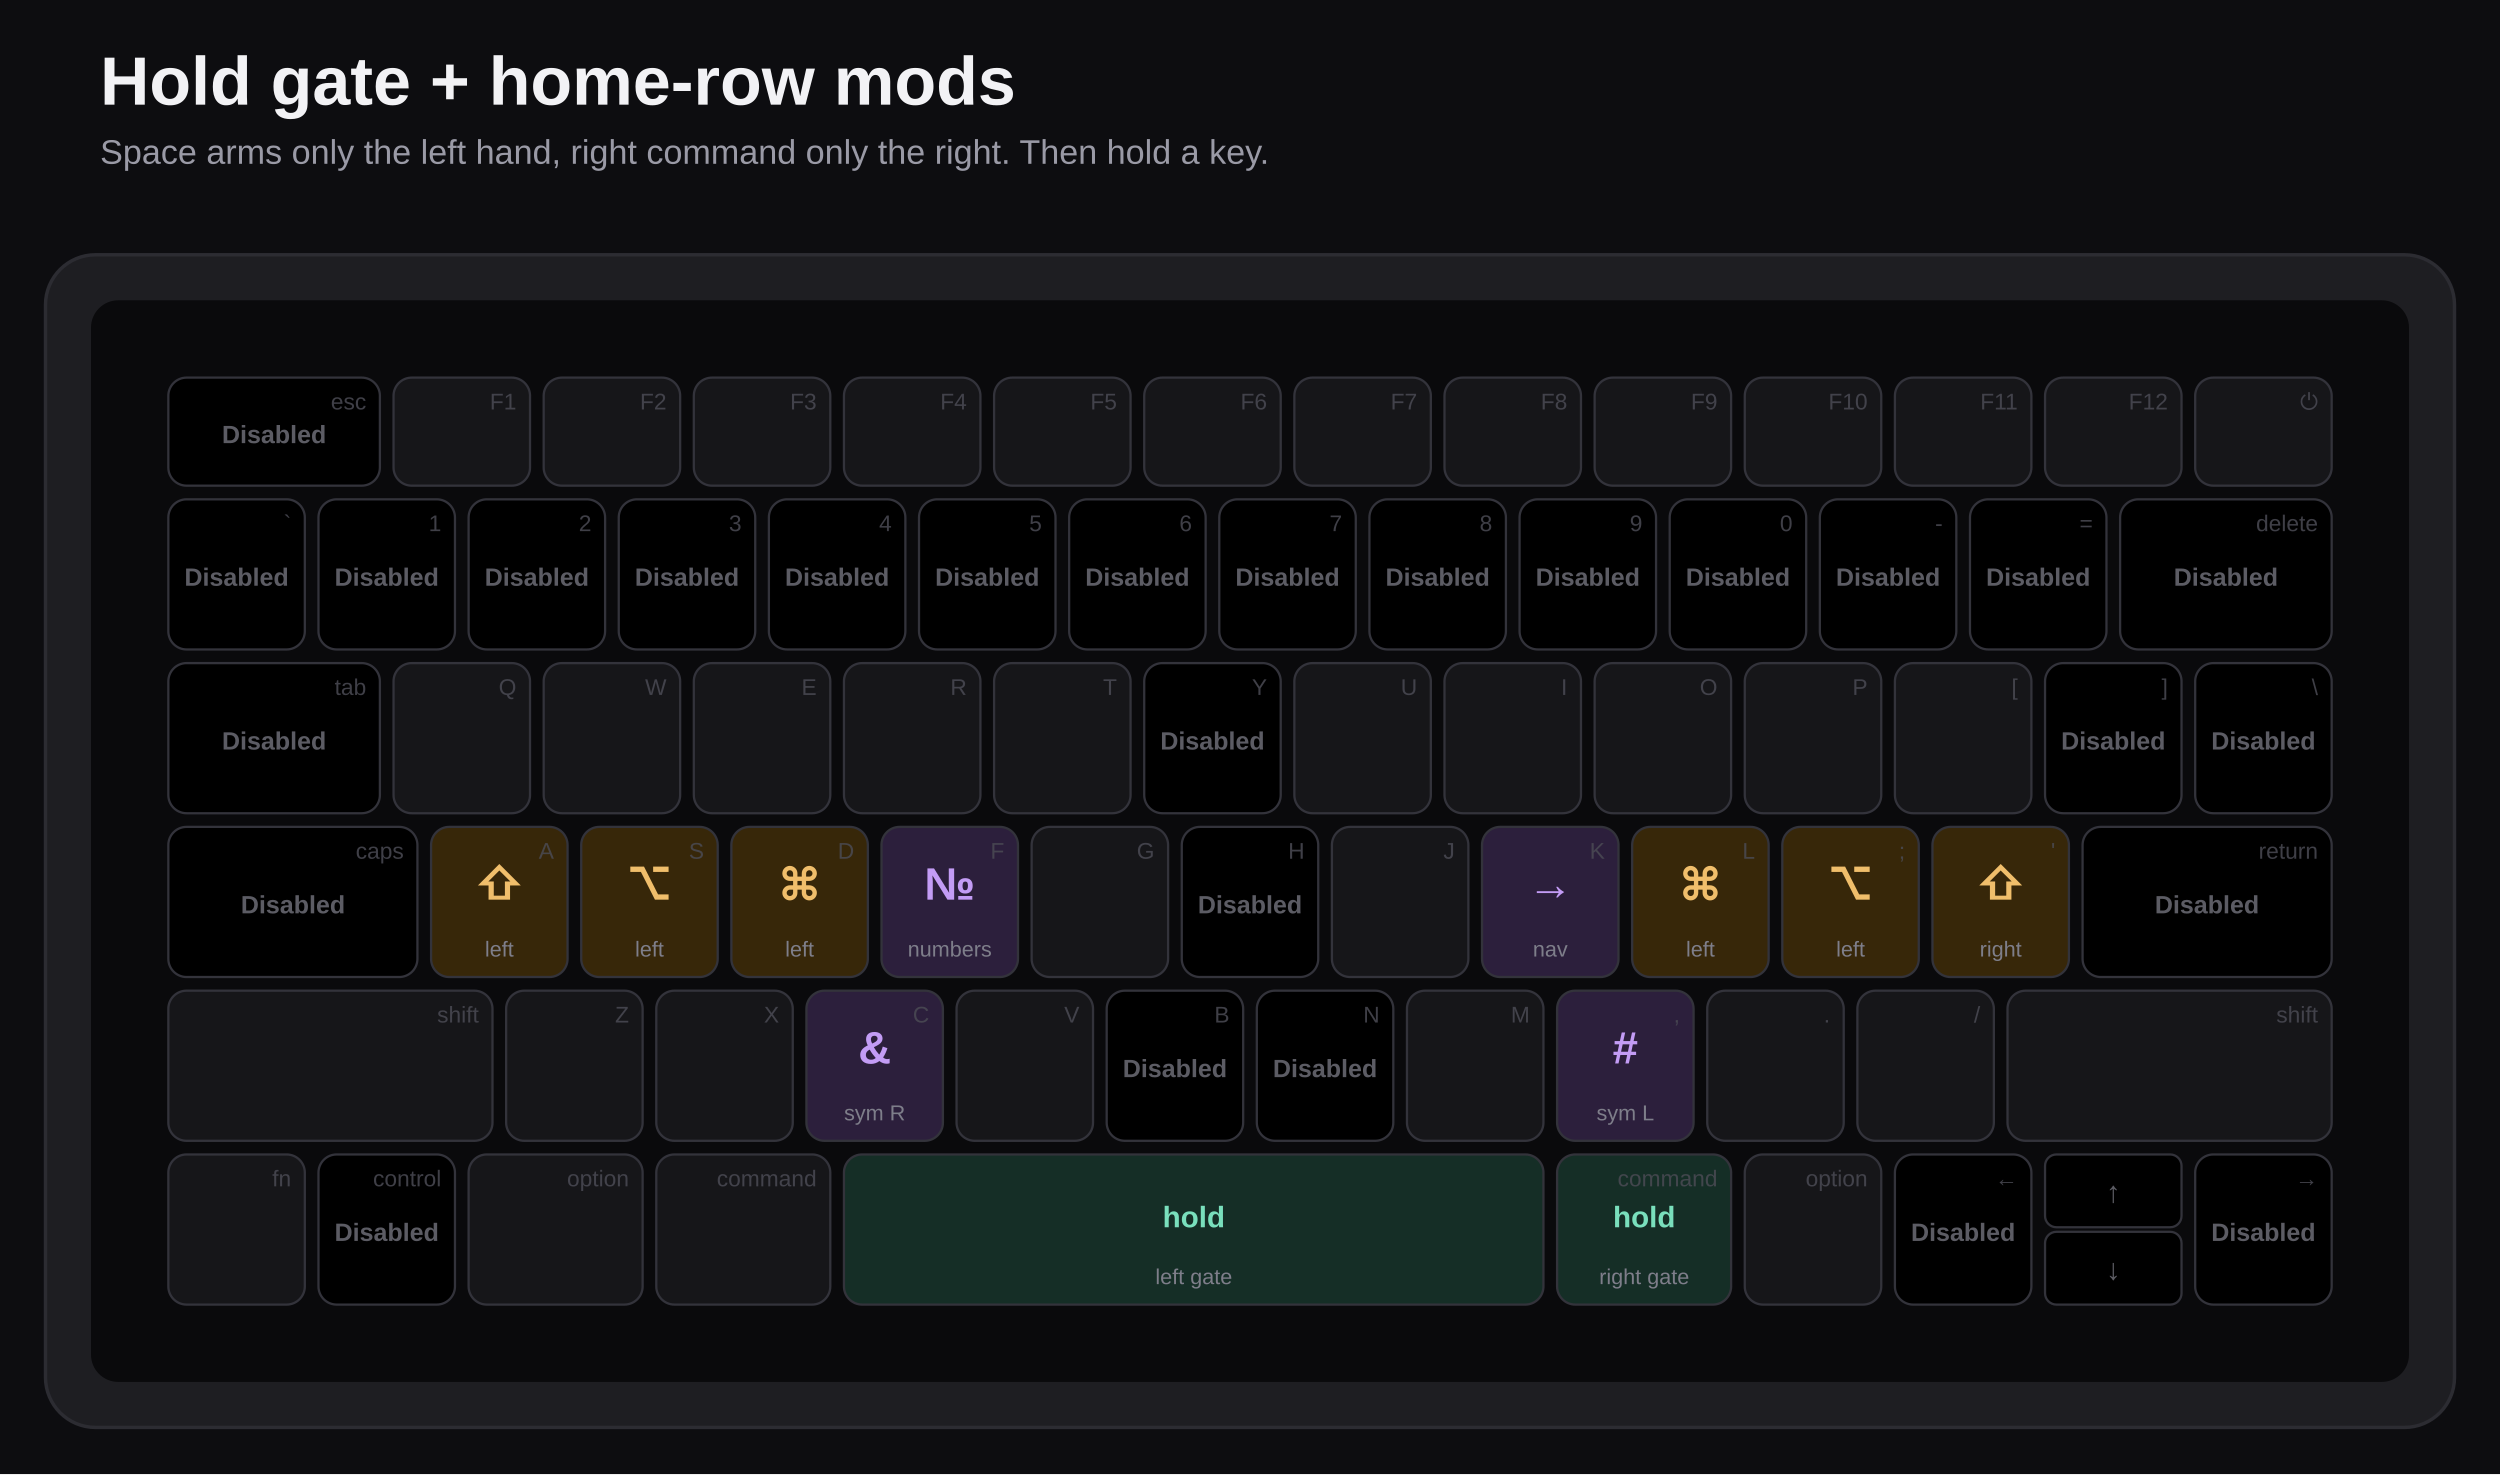
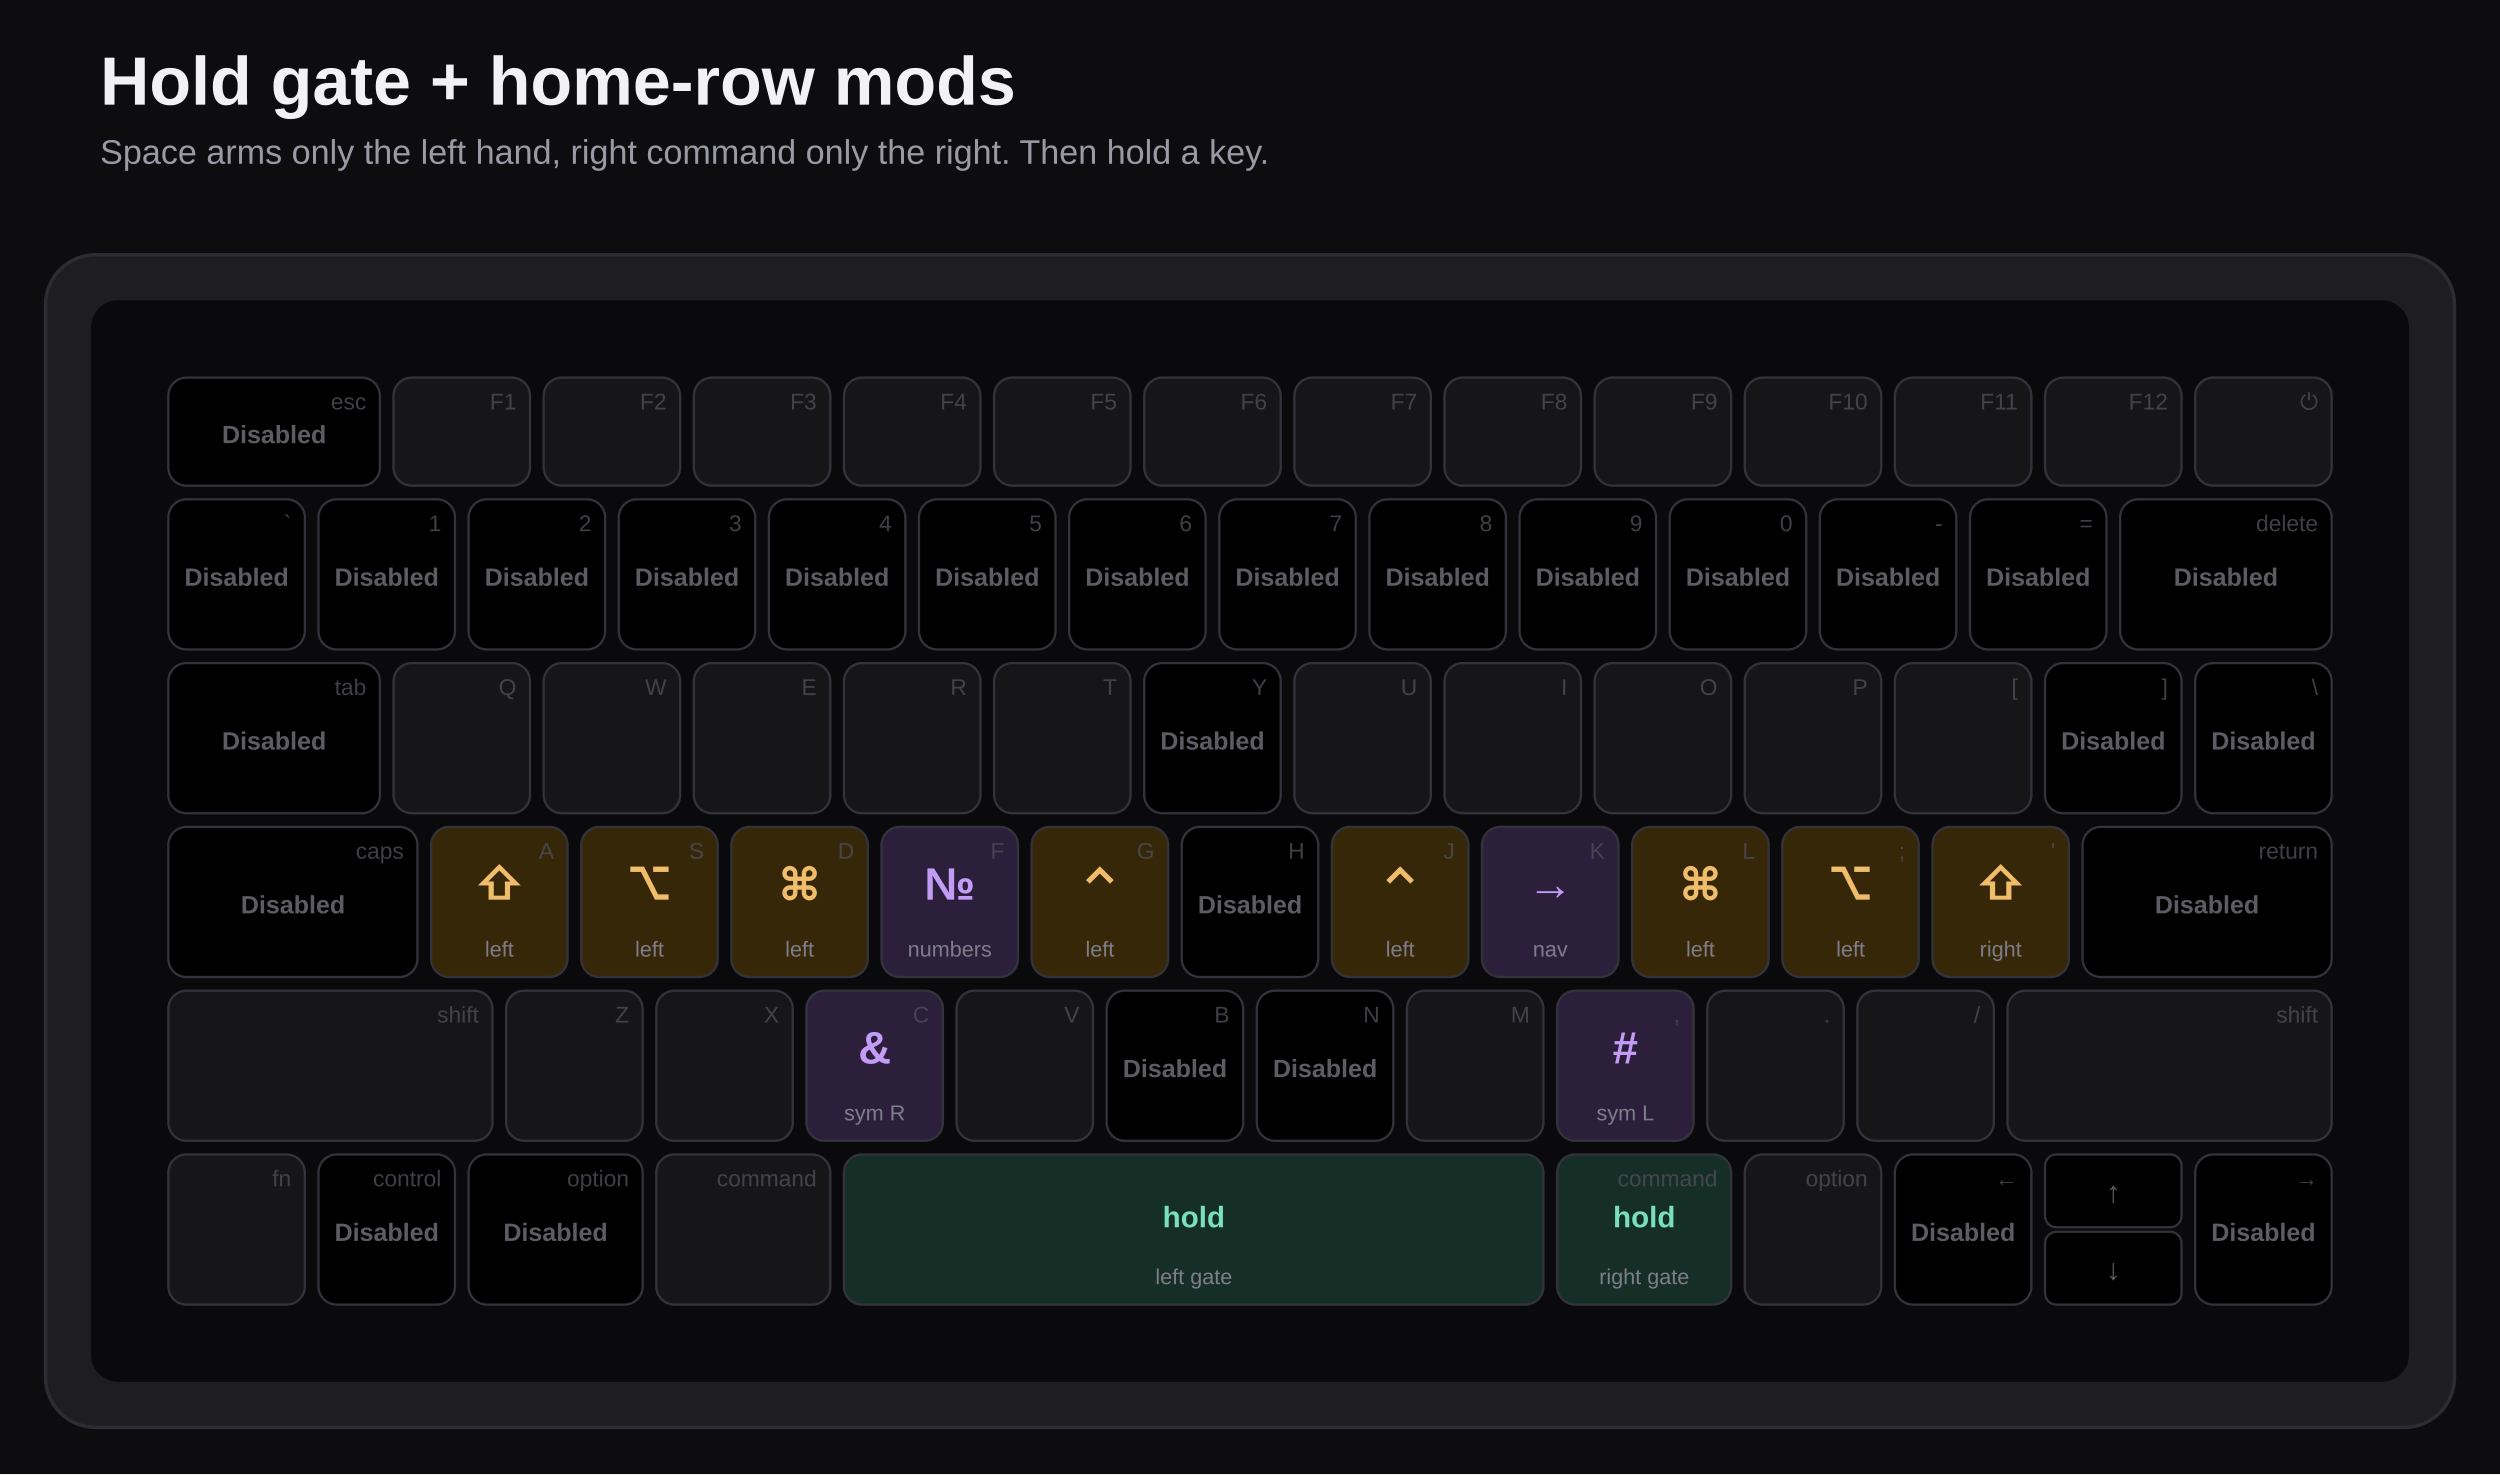
<svg xmlns="http://www.w3.org/2000/svg" width="1099" height="648" viewBox="0 0 1099 648" role="img" aria-label="Hold gate + home-row mods layer of the splitmac">
  <rect width="1099" height="648" fill="#0d0d10" />
  <text x="44.0" y="46.0" fill="#f2f2f5" font-size="30" font-weight="700" text-anchor="start" opacity="1.0" font-family="-apple-system, BlinkMacSystemFont, 'SF Pro Text', 'Helvetica Neue', Arial, sans-serif">Hold gate + home-row mods</text>
  <text x="44.0" y="72.0" fill="#9a9aa6" font-size="15" font-weight="400" text-anchor="start" opacity="1.0" font-family="-apple-system, BlinkMacSystemFont, 'SF Pro Text', 'Helvetica Neue', Arial, sans-serif">Space arms only the left hand, right command only the right. Then hold a key.</text>
  <rect x="20.0" y="112.0" width="1059.0" height="515.5" rx="22" fill="#1e1e22" stroke="#2c2c32" stroke-width="1.5" />
  <rect x="40.0" y="132.0" width="1019.0" height="475.5" rx="12" fill="#0a0a0c" />
  <rect x="74.0" y="166.0" width="93.0" height="47.5" rx="8" fill="#000000" stroke="#33333b" stroke-width="1" />
  <text x="161.0" y="180.0" fill="#4a4a53" font-size="10" font-weight="500" text-anchor="end" opacity="0.85" font-family="-apple-system, BlinkMacSystemFont, 'SF Pro Text', 'Helvetica Neue', Arial, sans-serif">esc</text>
  <text x="120.5" y="194.8" fill="#5c5c64" font-size="11" font-weight="600" text-anchor="middle" opacity="1.0" font-family="-apple-system, BlinkMacSystemFont, 'SF Pro Text', 'Helvetica Neue', Arial, sans-serif">Disabled</text>
  <rect x="173.0" y="166.0" width="60.0" height="47.5" rx="8" fill="#161619" stroke="#33333b" stroke-width="1" />
  <text x="227.0" y="180.0" fill="#4a4a53" font-size="10" font-weight="500" text-anchor="end" opacity="0.85" font-family="-apple-system, BlinkMacSystemFont, 'SF Pro Text', 'Helvetica Neue', Arial, sans-serif">F1</text>
  <rect x="239.0" y="166.0" width="60.0" height="47.5" rx="8" fill="#161619" stroke="#33333b" stroke-width="1" />
  <text x="293.0" y="180.0" fill="#4a4a53" font-size="10" font-weight="500" text-anchor="end" opacity="0.85" font-family="-apple-system, BlinkMacSystemFont, 'SF Pro Text', 'Helvetica Neue', Arial, sans-serif">F2</text>
  <rect x="305.0" y="166.0" width="60.0" height="47.5" rx="8" fill="#161619" stroke="#33333b" stroke-width="1" />
  <text x="359.0" y="180.0" fill="#4a4a53" font-size="10" font-weight="500" text-anchor="end" opacity="0.85" font-family="-apple-system, BlinkMacSystemFont, 'SF Pro Text', 'Helvetica Neue', Arial, sans-serif">F3</text>
  <rect x="371.0" y="166.0" width="60.0" height="47.5" rx="8" fill="#161619" stroke="#33333b" stroke-width="1" />
  <text x="425.0" y="180.0" fill="#4a4a53" font-size="10" font-weight="500" text-anchor="end" opacity="0.85" font-family="-apple-system, BlinkMacSystemFont, 'SF Pro Text', 'Helvetica Neue', Arial, sans-serif">F4</text>
  <rect x="437.0" y="166.0" width="60.0" height="47.5" rx="8" fill="#161619" stroke="#33333b" stroke-width="1" />
  <text x="491.0" y="180.0" fill="#4a4a53" font-size="10" font-weight="500" text-anchor="end" opacity="0.85" font-family="-apple-system, BlinkMacSystemFont, 'SF Pro Text', 'Helvetica Neue', Arial, sans-serif">F5</text>
  <rect x="503.0" y="166.0" width="60.0" height="47.5" rx="8" fill="#161619" stroke="#33333b" stroke-width="1" />
  <text x="557.0" y="180.0" fill="#4a4a53" font-size="10" font-weight="500" text-anchor="end" opacity="0.85" font-family="-apple-system, BlinkMacSystemFont, 'SF Pro Text', 'Helvetica Neue', Arial, sans-serif">F6</text>
  <rect x="569.0" y="166.0" width="60.0" height="47.5" rx="8" fill="#161619" stroke="#33333b" stroke-width="1" />
  <text x="623.0" y="180.0" fill="#4a4a53" font-size="10" font-weight="500" text-anchor="end" opacity="0.85" font-family="-apple-system, BlinkMacSystemFont, 'SF Pro Text', 'Helvetica Neue', Arial, sans-serif">F7</text>
  <rect x="635.0" y="166.0" width="60.0" height="47.5" rx="8" fill="#161619" stroke="#33333b" stroke-width="1" />
  <text x="689.0" y="180.0" fill="#4a4a53" font-size="10" font-weight="500" text-anchor="end" opacity="0.85" font-family="-apple-system, BlinkMacSystemFont, 'SF Pro Text', 'Helvetica Neue', Arial, sans-serif">F8</text>
  <rect x="701.0" y="166.0" width="60.0" height="47.5" rx="8" fill="#161619" stroke="#33333b" stroke-width="1" />
  <text x="755.0" y="180.0" fill="#4a4a53" font-size="10" font-weight="500" text-anchor="end" opacity="0.85" font-family="-apple-system, BlinkMacSystemFont, 'SF Pro Text', 'Helvetica Neue', Arial, sans-serif">F9</text>
  <rect x="767.0" y="166.0" width="60.0" height="47.5" rx="8" fill="#161619" stroke="#33333b" stroke-width="1" />
  <text x="821.0" y="180.0" fill="#4a4a53" font-size="10" font-weight="500" text-anchor="end" opacity="0.85" font-family="-apple-system, BlinkMacSystemFont, 'SF Pro Text', 'Helvetica Neue', Arial, sans-serif">F10</text>
  <rect x="833.0" y="166.0" width="60.0" height="47.5" rx="8" fill="#161619" stroke="#33333b" stroke-width="1" />
  <text x="887.0" y="180.0" fill="#4a4a53" font-size="10" font-weight="500" text-anchor="end" opacity="0.85" font-family="-apple-system, BlinkMacSystemFont, 'SF Pro Text', 'Helvetica Neue', Arial, sans-serif">F11</text>
  <rect x="899.0" y="166.0" width="60.0" height="47.5" rx="8" fill="#161619" stroke="#33333b" stroke-width="1" />
  <text x="953.0" y="180.0" fill="#4a4a53" font-size="10" font-weight="500" text-anchor="end" opacity="0.85" font-family="-apple-system, BlinkMacSystemFont, 'SF Pro Text', 'Helvetica Neue', Arial, sans-serif">F12</text>
  <rect x="965.0" y="166.0" width="60.0" height="47.5" rx="8" fill="#161619" stroke="#33333b" stroke-width="1" />
  <text x="1019.0" y="180.0" fill="#4a4a53" font-size="10" font-weight="500" text-anchor="end" opacity="0.85" font-family="-apple-system, BlinkMacSystemFont, 'SF Pro Text', 'Helvetica Neue', Arial, sans-serif">⏻</text>
  <rect x="74.0" y="219.5" width="60.0" height="66.0" rx="8" fill="#000000" stroke="#33333b" stroke-width="1" />
  <text x="128.0" y="233.5" fill="#4a4a53" font-size="10" font-weight="500" text-anchor="end" opacity="0.85" font-family="-apple-system, BlinkMacSystemFont, 'SF Pro Text', 'Helvetica Neue', Arial, sans-serif">`</text>
  <text x="104.0" y="257.5" fill="#5c5c64" font-size="11" font-weight="600" text-anchor="middle" opacity="1.0" font-family="-apple-system, BlinkMacSystemFont, 'SF Pro Text', 'Helvetica Neue', Arial, sans-serif">Disabled</text>
  <rect x="140.0" y="219.5" width="60.0" height="66.0" rx="8" fill="#000000" stroke="#33333b" stroke-width="1" />
  <text x="194.0" y="233.5" fill="#4a4a53" font-size="10" font-weight="500" text-anchor="end" opacity="0.85" font-family="-apple-system, BlinkMacSystemFont, 'SF Pro Text', 'Helvetica Neue', Arial, sans-serif">1</text>
  <text x="170.0" y="257.5" fill="#5c5c64" font-size="11" font-weight="600" text-anchor="middle" opacity="1.0" font-family="-apple-system, BlinkMacSystemFont, 'SF Pro Text', 'Helvetica Neue', Arial, sans-serif">Disabled</text>
  <rect x="206.0" y="219.5" width="60.0" height="66.0" rx="8" fill="#000000" stroke="#33333b" stroke-width="1" />
  <text x="260.0" y="233.5" fill="#4a4a53" font-size="10" font-weight="500" text-anchor="end" opacity="0.85" font-family="-apple-system, BlinkMacSystemFont, 'SF Pro Text', 'Helvetica Neue', Arial, sans-serif">2</text>
  <text x="236.0" y="257.5" fill="#5c5c64" font-size="11" font-weight="600" text-anchor="middle" opacity="1.0" font-family="-apple-system, BlinkMacSystemFont, 'SF Pro Text', 'Helvetica Neue', Arial, sans-serif">Disabled</text>
  <rect x="272.0" y="219.5" width="60.0" height="66.0" rx="8" fill="#000000" stroke="#33333b" stroke-width="1" />
  <text x="326.0" y="233.5" fill="#4a4a53" font-size="10" font-weight="500" text-anchor="end" opacity="0.85" font-family="-apple-system, BlinkMacSystemFont, 'SF Pro Text', 'Helvetica Neue', Arial, sans-serif">3</text>
  <text x="302.0" y="257.5" fill="#5c5c64" font-size="11" font-weight="600" text-anchor="middle" opacity="1.0" font-family="-apple-system, BlinkMacSystemFont, 'SF Pro Text', 'Helvetica Neue', Arial, sans-serif">Disabled</text>
  <rect x="338.0" y="219.5" width="60.0" height="66.0" rx="8" fill="#000000" stroke="#33333b" stroke-width="1" />
  <text x="392.0" y="233.5" fill="#4a4a53" font-size="10" font-weight="500" text-anchor="end" opacity="0.85" font-family="-apple-system, BlinkMacSystemFont, 'SF Pro Text', 'Helvetica Neue', Arial, sans-serif">4</text>
  <text x="368.0" y="257.5" fill="#5c5c64" font-size="11" font-weight="600" text-anchor="middle" opacity="1.0" font-family="-apple-system, BlinkMacSystemFont, 'SF Pro Text', 'Helvetica Neue', Arial, sans-serif">Disabled</text>
  <rect x="404.0" y="219.5" width="60.0" height="66.0" rx="8" fill="#000000" stroke="#33333b" stroke-width="1" />
  <text x="458.0" y="233.5" fill="#4a4a53" font-size="10" font-weight="500" text-anchor="end" opacity="0.85" font-family="-apple-system, BlinkMacSystemFont, 'SF Pro Text', 'Helvetica Neue', Arial, sans-serif">5</text>
  <text x="434.0" y="257.5" fill="#5c5c64" font-size="11" font-weight="600" text-anchor="middle" opacity="1.0" font-family="-apple-system, BlinkMacSystemFont, 'SF Pro Text', 'Helvetica Neue', Arial, sans-serif">Disabled</text>
  <rect x="470.0" y="219.5" width="60.0" height="66.0" rx="8" fill="#000000" stroke="#33333b" stroke-width="1" />
  <text x="524.0" y="233.5" fill="#4a4a53" font-size="10" font-weight="500" text-anchor="end" opacity="0.85" font-family="-apple-system, BlinkMacSystemFont, 'SF Pro Text', 'Helvetica Neue', Arial, sans-serif">6</text>
  <text x="500.0" y="257.5" fill="#5c5c64" font-size="11" font-weight="600" text-anchor="middle" opacity="1.0" font-family="-apple-system, BlinkMacSystemFont, 'SF Pro Text', 'Helvetica Neue', Arial, sans-serif">Disabled</text>
  <rect x="536.0" y="219.5" width="60.0" height="66.0" rx="8" fill="#000000" stroke="#33333b" stroke-width="1" />
  <text x="590.0" y="233.5" fill="#4a4a53" font-size="10" font-weight="500" text-anchor="end" opacity="0.85" font-family="-apple-system, BlinkMacSystemFont, 'SF Pro Text', 'Helvetica Neue', Arial, sans-serif">7</text>
  <text x="566.0" y="257.5" fill="#5c5c64" font-size="11" font-weight="600" text-anchor="middle" opacity="1.0" font-family="-apple-system, BlinkMacSystemFont, 'SF Pro Text', 'Helvetica Neue', Arial, sans-serif">Disabled</text>
  <rect x="602.0" y="219.5" width="60.0" height="66.0" rx="8" fill="#000000" stroke="#33333b" stroke-width="1" />
  <text x="656.0" y="233.5" fill="#4a4a53" font-size="10" font-weight="500" text-anchor="end" opacity="0.85" font-family="-apple-system, BlinkMacSystemFont, 'SF Pro Text', 'Helvetica Neue', Arial, sans-serif">8</text>
  <text x="632.0" y="257.5" fill="#5c5c64" font-size="11" font-weight="600" text-anchor="middle" opacity="1.0" font-family="-apple-system, BlinkMacSystemFont, 'SF Pro Text', 'Helvetica Neue', Arial, sans-serif">Disabled</text>
  <rect x="668.0" y="219.5" width="60.0" height="66.0" rx="8" fill="#000000" stroke="#33333b" stroke-width="1" />
  <text x="722.0" y="233.5" fill="#4a4a53" font-size="10" font-weight="500" text-anchor="end" opacity="0.85" font-family="-apple-system, BlinkMacSystemFont, 'SF Pro Text', 'Helvetica Neue', Arial, sans-serif">9</text>
  <text x="698.0" y="257.5" fill="#5c5c64" font-size="11" font-weight="600" text-anchor="middle" opacity="1.0" font-family="-apple-system, BlinkMacSystemFont, 'SF Pro Text', 'Helvetica Neue', Arial, sans-serif">Disabled</text>
  <rect x="734.0" y="219.5" width="60.0" height="66.0" rx="8" fill="#000000" stroke="#33333b" stroke-width="1" />
  <text x="788.0" y="233.5" fill="#4a4a53" font-size="10" font-weight="500" text-anchor="end" opacity="0.85" font-family="-apple-system, BlinkMacSystemFont, 'SF Pro Text', 'Helvetica Neue', Arial, sans-serif">0</text>
  <text x="764.0" y="257.5" fill="#5c5c64" font-size="11" font-weight="600" text-anchor="middle" opacity="1.0" font-family="-apple-system, BlinkMacSystemFont, 'SF Pro Text', 'Helvetica Neue', Arial, sans-serif">Disabled</text>
  <rect x="800.0" y="219.5" width="60.0" height="66.0" rx="8" fill="#000000" stroke="#33333b" stroke-width="1" />
  <text x="854.0" y="233.5" fill="#4a4a53" font-size="10" font-weight="500" text-anchor="end" opacity="0.85" font-family="-apple-system, BlinkMacSystemFont, 'SF Pro Text', 'Helvetica Neue', Arial, sans-serif">-</text>
  <text x="830.0" y="257.5" fill="#5c5c64" font-size="11" font-weight="600" text-anchor="middle" opacity="1.0" font-family="-apple-system, BlinkMacSystemFont, 'SF Pro Text', 'Helvetica Neue', Arial, sans-serif">Disabled</text>
  <rect x="866.0" y="219.5" width="60.0" height="66.0" rx="8" fill="#000000" stroke="#33333b" stroke-width="1" />
  <text x="920.0" y="233.5" fill="#4a4a53" font-size="10" font-weight="500" text-anchor="end" opacity="0.85" font-family="-apple-system, BlinkMacSystemFont, 'SF Pro Text', 'Helvetica Neue', Arial, sans-serif">=</text>
  <text x="896.0" y="257.5" fill="#5c5c64" font-size="11" font-weight="600" text-anchor="middle" opacity="1.0" font-family="-apple-system, BlinkMacSystemFont, 'SF Pro Text', 'Helvetica Neue', Arial, sans-serif">Disabled</text>
  <rect x="932.0" y="219.5" width="93.0" height="66.0" rx="8" fill="#000000" stroke="#33333b" stroke-width="1" />
  <text x="1019.0" y="233.5" fill="#4a4a53" font-size="10" font-weight="500" text-anchor="end" opacity="0.85" font-family="-apple-system, BlinkMacSystemFont, 'SF Pro Text', 'Helvetica Neue', Arial, sans-serif">delete</text>
  <text x="978.5" y="257.5" fill="#5c5c64" font-size="11" font-weight="600" text-anchor="middle" opacity="1.0" font-family="-apple-system, BlinkMacSystemFont, 'SF Pro Text', 'Helvetica Neue', Arial, sans-serif">Disabled</text>
  <rect x="74.0" y="291.5" width="93.0" height="66.0" rx="8" fill="#000000" stroke="#33333b" stroke-width="1" />
  <text x="161.0" y="305.5" fill="#4a4a53" font-size="10" font-weight="500" text-anchor="end" opacity="0.85" font-family="-apple-system, BlinkMacSystemFont, 'SF Pro Text', 'Helvetica Neue', Arial, sans-serif">tab</text>
  <text x="120.5" y="329.5" fill="#5c5c64" font-size="11" font-weight="600" text-anchor="middle" opacity="1.0" font-family="-apple-system, BlinkMacSystemFont, 'SF Pro Text', 'Helvetica Neue', Arial, sans-serif">Disabled</text>
  <rect x="173.0" y="291.5" width="60.0" height="66.0" rx="8" fill="#161619" stroke="#33333b" stroke-width="1" />
  <text x="227.0" y="305.5" fill="#4a4a53" font-size="10" font-weight="500" text-anchor="end" opacity="0.85" font-family="-apple-system, BlinkMacSystemFont, 'SF Pro Text', 'Helvetica Neue', Arial, sans-serif">Q</text>
  <rect x="239.0" y="291.5" width="60.0" height="66.0" rx="8" fill="#161619" stroke="#33333b" stroke-width="1" />
  <text x="293.0" y="305.5" fill="#4a4a53" font-size="10" font-weight="500" text-anchor="end" opacity="0.85" font-family="-apple-system, BlinkMacSystemFont, 'SF Pro Text', 'Helvetica Neue', Arial, sans-serif">W</text>
  <rect x="305.0" y="291.5" width="60.0" height="66.0" rx="8" fill="#161619" stroke="#33333b" stroke-width="1" />
  <text x="359.0" y="305.5" fill="#4a4a53" font-size="10" font-weight="500" text-anchor="end" opacity="0.85" font-family="-apple-system, BlinkMacSystemFont, 'SF Pro Text', 'Helvetica Neue', Arial, sans-serif">E</text>
  <rect x="371.0" y="291.5" width="60.0" height="66.0" rx="8" fill="#161619" stroke="#33333b" stroke-width="1" />
  <text x="425.0" y="305.5" fill="#4a4a53" font-size="10" font-weight="500" text-anchor="end" opacity="0.85" font-family="-apple-system, BlinkMacSystemFont, 'SF Pro Text', 'Helvetica Neue', Arial, sans-serif">R</text>
  <rect x="437.0" y="291.5" width="60.0" height="66.0" rx="8" fill="#161619" stroke="#33333b" stroke-width="1" />
  <text x="491.0" y="305.5" fill="#4a4a53" font-size="10" font-weight="500" text-anchor="end" opacity="0.85" font-family="-apple-system, BlinkMacSystemFont, 'SF Pro Text', 'Helvetica Neue', Arial, sans-serif">T</text>
  <rect x="503.0" y="291.5" width="60.0" height="66.0" rx="8" fill="#000000" stroke="#33333b" stroke-width="1" />
  <text x="557.0" y="305.5" fill="#4a4a53" font-size="10" font-weight="500" text-anchor="end" opacity="0.85" font-family="-apple-system, BlinkMacSystemFont, 'SF Pro Text', 'Helvetica Neue', Arial, sans-serif">Y</text>
  <text x="533.0" y="329.5" fill="#5c5c64" font-size="11" font-weight="600" text-anchor="middle" opacity="1.0" font-family="-apple-system, BlinkMacSystemFont, 'SF Pro Text', 'Helvetica Neue', Arial, sans-serif">Disabled</text>
  <rect x="569.0" y="291.5" width="60.0" height="66.0" rx="8" fill="#161619" stroke="#33333b" stroke-width="1" />
  <text x="623.0" y="305.5" fill="#4a4a53" font-size="10" font-weight="500" text-anchor="end" opacity="0.85" font-family="-apple-system, BlinkMacSystemFont, 'SF Pro Text', 'Helvetica Neue', Arial, sans-serif">U</text>
  <rect x="635.0" y="291.5" width="60.0" height="66.0" rx="8" fill="#161619" stroke="#33333b" stroke-width="1" />
  <text x="689.0" y="305.5" fill="#4a4a53" font-size="10" font-weight="500" text-anchor="end" opacity="0.85" font-family="-apple-system, BlinkMacSystemFont, 'SF Pro Text', 'Helvetica Neue', Arial, sans-serif">I</text>
  <rect x="701.0" y="291.5" width="60.0" height="66.0" rx="8" fill="#161619" stroke="#33333b" stroke-width="1" />
  <text x="755.0" y="305.5" fill="#4a4a53" font-size="10" font-weight="500" text-anchor="end" opacity="0.85" font-family="-apple-system, BlinkMacSystemFont, 'SF Pro Text', 'Helvetica Neue', Arial, sans-serif">O</text>
  <rect x="767.0" y="291.5" width="60.0" height="66.0" rx="8" fill="#161619" stroke="#33333b" stroke-width="1" />
  <text x="821.0" y="305.5" fill="#4a4a53" font-size="10" font-weight="500" text-anchor="end" opacity="0.85" font-family="-apple-system, BlinkMacSystemFont, 'SF Pro Text', 'Helvetica Neue', Arial, sans-serif">P</text>
  <rect x="833.0" y="291.5" width="60.0" height="66.0" rx="8" fill="#161619" stroke="#33333b" stroke-width="1" />
  <text x="887.0" y="305.5" fill="#4a4a53" font-size="10" font-weight="500" text-anchor="end" opacity="0.85" font-family="-apple-system, BlinkMacSystemFont, 'SF Pro Text', 'Helvetica Neue', Arial, sans-serif">[</text>
  <rect x="899.0" y="291.5" width="60.0" height="66.0" rx="8" fill="#000000" stroke="#33333b" stroke-width="1" />
  <text x="953.0" y="305.5" fill="#4a4a53" font-size="10" font-weight="500" text-anchor="end" opacity="0.85" font-family="-apple-system, BlinkMacSystemFont, 'SF Pro Text', 'Helvetica Neue', Arial, sans-serif">]</text>
  <text x="929.0" y="329.5" fill="#5c5c64" font-size="11" font-weight="600" text-anchor="middle" opacity="1.0" font-family="-apple-system, BlinkMacSystemFont, 'SF Pro Text', 'Helvetica Neue', Arial, sans-serif">Disabled</text>
  <rect x="965.0" y="291.5" width="60.0" height="66.0" rx="8" fill="#000000" stroke="#33333b" stroke-width="1" />
  <text x="1019.0" y="305.5" fill="#4a4a53" font-size="10" font-weight="500" text-anchor="end" opacity="0.85" font-family="-apple-system, BlinkMacSystemFont, 'SF Pro Text', 'Helvetica Neue', Arial, sans-serif">\</text>
  <text x="995.0" y="329.5" fill="#5c5c64" font-size="11" font-weight="600" text-anchor="middle" opacity="1.0" font-family="-apple-system, BlinkMacSystemFont, 'SF Pro Text', 'Helvetica Neue', Arial, sans-serif">Disabled</text>
  <rect x="74.0" y="363.5" width="109.5" height="66.0" rx="8" fill="#000000" stroke="#33333b" stroke-width="1" />
  <text x="177.5" y="377.5" fill="#4a4a53" font-size="10" font-weight="500" text-anchor="end" opacity="0.85" font-family="-apple-system, BlinkMacSystemFont, 'SF Pro Text', 'Helvetica Neue', Arial, sans-serif">caps</text>
  <text x="128.8" y="401.5" fill="#5c5c64" font-size="11" font-weight="600" text-anchor="middle" opacity="1.0" font-family="-apple-system, BlinkMacSystemFont, 'SF Pro Text', 'Helvetica Neue', Arial, sans-serif">Disabled</text>
  <rect x="189.5" y="363.5" width="60.0" height="66.0" rx="8" fill="#372709" stroke="#33333b" stroke-width="1" />
  <text x="243.5" y="377.5" fill="#4a4a53" font-size="10" font-weight="500" text-anchor="end" opacity="0.85" font-family="-apple-system, BlinkMacSystemFont, 'SF Pro Text', 'Helvetica Neue', Arial, sans-serif">A</text>
  <text x="219.5" y="395.5" fill="#f0be6b" font-size="20" font-weight="700" text-anchor="middle" opacity="1.0" font-family="-apple-system, BlinkMacSystemFont, 'SF Pro Text', 'Helvetica Neue', Arial, sans-serif">⇧</text>
  <text x="219.5" y="420.5" fill="#7e7e8a" font-size="9.5" font-weight="500" text-anchor="middle" opacity="1.0" font-family="-apple-system, BlinkMacSystemFont, 'SF Pro Text', 'Helvetica Neue', Arial, sans-serif">left</text>
  <rect x="255.5" y="363.5" width="60.0" height="66.0" rx="8" fill="#372709" stroke="#33333b" stroke-width="1" />
  <text x="309.5" y="377.5" fill="#4a4a53" font-size="10" font-weight="500" text-anchor="end" opacity="0.85" font-family="-apple-system, BlinkMacSystemFont, 'SF Pro Text', 'Helvetica Neue', Arial, sans-serif">S</text>
  <text x="285.5" y="395.5" fill="#f0be6b" font-size="20" font-weight="700" text-anchor="middle" opacity="1.0" font-family="-apple-system, BlinkMacSystemFont, 'SF Pro Text', 'Helvetica Neue', Arial, sans-serif">⌥</text>
  <text x="285.5" y="420.5" fill="#7e7e8a" font-size="9.5" font-weight="500" text-anchor="middle" opacity="1.0" font-family="-apple-system, BlinkMacSystemFont, 'SF Pro Text', 'Helvetica Neue', Arial, sans-serif">left</text>
  <rect x="321.5" y="363.5" width="60.0" height="66.0" rx="8" fill="#372709" stroke="#33333b" stroke-width="1" />
  <text x="375.5" y="377.5" fill="#4a4a53" font-size="10" font-weight="500" text-anchor="end" opacity="0.85" font-family="-apple-system, BlinkMacSystemFont, 'SF Pro Text', 'Helvetica Neue', Arial, sans-serif">D</text>
  <text x="351.5" y="395.5" fill="#f0be6b" font-size="20" font-weight="700" text-anchor="middle" opacity="1.0" font-family="-apple-system, BlinkMacSystemFont, 'SF Pro Text', 'Helvetica Neue', Arial, sans-serif">⌘</text>
  <text x="351.5" y="420.5" fill="#7e7e8a" font-size="9.5" font-weight="500" text-anchor="middle" opacity="1.0" font-family="-apple-system, BlinkMacSystemFont, 'SF Pro Text', 'Helvetica Neue', Arial, sans-serif">left</text>
  <rect x="387.5" y="363.5" width="60.0" height="66.0" rx="8" fill="#2c1f3c" stroke="#33333b" stroke-width="1" />
  <text x="441.5" y="377.5" fill="#4a4a53" font-size="10" font-weight="500" text-anchor="end" opacity="0.85" font-family="-apple-system, BlinkMacSystemFont, 'SF Pro Text', 'Helvetica Neue', Arial, sans-serif">F</text>
  <text x="417.5" y="395.5" fill="#c39cf5" font-size="20" font-weight="700" text-anchor="middle" opacity="1.0" font-family="-apple-system, BlinkMacSystemFont, 'SF Pro Text', 'Helvetica Neue', Arial, sans-serif">№</text>
  <text x="417.5" y="420.5" fill="#7e7e8a" font-size="9.5" font-weight="500" text-anchor="middle" opacity="1.0" font-family="-apple-system, BlinkMacSystemFont, 'SF Pro Text', 'Helvetica Neue', Arial, sans-serif">numbers</text>
-   <rect x="453.5" y="363.5" width="60.0" height="66.0" rx="8" fill="#161619" stroke="#33333b" stroke-width="1" />
+   <rect x="453.5" y="363.5" width="60.0" height="66.0" rx="8" fill="#372709" stroke="#33333b" stroke-width="1" />
  <text x="507.5" y="377.5" fill="#4a4a53" font-size="10" font-weight="500" text-anchor="end" opacity="0.85" font-family="-apple-system, BlinkMacSystemFont, 'SF Pro Text', 'Helvetica Neue', Arial, sans-serif">G</text>
+   <text x="483.5" y="395.5" fill="#f0be6b" font-size="20" font-weight="700" text-anchor="middle" opacity="1.0" font-family="-apple-system, BlinkMacSystemFont, 'SF Pro Text', 'Helvetica Neue', Arial, sans-serif">⌃</text>
+   <text x="483.5" y="420.5" fill="#7e7e8a" font-size="9.5" font-weight="500" text-anchor="middle" opacity="1.0" font-family="-apple-system, BlinkMacSystemFont, 'SF Pro Text', 'Helvetica Neue', Arial, sans-serif">left</text>
  <rect x="519.5" y="363.5" width="60.0" height="66.0" rx="8" fill="#000000" stroke="#33333b" stroke-width="1" />
  <text x="573.5" y="377.5" fill="#4a4a53" font-size="10" font-weight="500" text-anchor="end" opacity="0.85" font-family="-apple-system, BlinkMacSystemFont, 'SF Pro Text', 'Helvetica Neue', Arial, sans-serif">H</text>
  <text x="549.5" y="401.5" fill="#5c5c64" font-size="11" font-weight="600" text-anchor="middle" opacity="1.0" font-family="-apple-system, BlinkMacSystemFont, 'SF Pro Text', 'Helvetica Neue', Arial, sans-serif">Disabled</text>
-   <rect x="585.5" y="363.5" width="60.0" height="66.0" rx="8" fill="#161619" stroke="#33333b" stroke-width="1" />
+   <rect x="585.5" y="363.5" width="60.0" height="66.0" rx="8" fill="#372709" stroke="#33333b" stroke-width="1" />
  <text x="639.5" y="377.5" fill="#4a4a53" font-size="10" font-weight="500" text-anchor="end" opacity="0.85" font-family="-apple-system, BlinkMacSystemFont, 'SF Pro Text', 'Helvetica Neue', Arial, sans-serif">J</text>
+   <text x="615.5" y="395.5" fill="#f0be6b" font-size="20" font-weight="700" text-anchor="middle" opacity="1.0" font-family="-apple-system, BlinkMacSystemFont, 'SF Pro Text', 'Helvetica Neue', Arial, sans-serif">⌃</text>
+   <text x="615.5" y="420.5" fill="#7e7e8a" font-size="9.5" font-weight="500" text-anchor="middle" opacity="1.0" font-family="-apple-system, BlinkMacSystemFont, 'SF Pro Text', 'Helvetica Neue', Arial, sans-serif">left</text>
  <rect x="651.5" y="363.5" width="60.0" height="66.0" rx="8" fill="#2c1f3c" stroke="#33333b" stroke-width="1" />
  <text x="705.5" y="377.5" fill="#4a4a53" font-size="10" font-weight="500" text-anchor="end" opacity="0.85" font-family="-apple-system, BlinkMacSystemFont, 'SF Pro Text', 'Helvetica Neue', Arial, sans-serif">K</text>
  <text x="681.5" y="395.5" fill="#c39cf5" font-size="20" font-weight="700" text-anchor="middle" opacity="1.0" font-family="-apple-system, BlinkMacSystemFont, 'SF Pro Text', 'Helvetica Neue', Arial, sans-serif">→</text>
  <text x="681.5" y="420.5" fill="#7e7e8a" font-size="9.5" font-weight="500" text-anchor="middle" opacity="1.0" font-family="-apple-system, BlinkMacSystemFont, 'SF Pro Text', 'Helvetica Neue', Arial, sans-serif">nav</text>
  <rect x="717.5" y="363.5" width="60.0" height="66.0" rx="8" fill="#372709" stroke="#33333b" stroke-width="1" />
  <text x="771.5" y="377.5" fill="#4a4a53" font-size="10" font-weight="500" text-anchor="end" opacity="0.85" font-family="-apple-system, BlinkMacSystemFont, 'SF Pro Text', 'Helvetica Neue', Arial, sans-serif">L</text>
  <text x="747.5" y="395.5" fill="#f0be6b" font-size="20" font-weight="700" text-anchor="middle" opacity="1.0" font-family="-apple-system, BlinkMacSystemFont, 'SF Pro Text', 'Helvetica Neue', Arial, sans-serif">⌘</text>
  <text x="747.5" y="420.5" fill="#7e7e8a" font-size="9.5" font-weight="500" text-anchor="middle" opacity="1.0" font-family="-apple-system, BlinkMacSystemFont, 'SF Pro Text', 'Helvetica Neue', Arial, sans-serif">left</text>
  <rect x="783.5" y="363.5" width="60.0" height="66.0" rx="8" fill="#372709" stroke="#33333b" stroke-width="1" />
  <text x="837.5" y="377.5" fill="#4a4a53" font-size="10" font-weight="500" text-anchor="end" opacity="0.85" font-family="-apple-system, BlinkMacSystemFont, 'SF Pro Text', 'Helvetica Neue', Arial, sans-serif">;</text>
  <text x="813.5" y="395.5" fill="#f0be6b" font-size="20" font-weight="700" text-anchor="middle" opacity="1.0" font-family="-apple-system, BlinkMacSystemFont, 'SF Pro Text', 'Helvetica Neue', Arial, sans-serif">⌥</text>
  <text x="813.5" y="420.5" fill="#7e7e8a" font-size="9.5" font-weight="500" text-anchor="middle" opacity="1.0" font-family="-apple-system, BlinkMacSystemFont, 'SF Pro Text', 'Helvetica Neue', Arial, sans-serif">left</text>
  <rect x="849.5" y="363.5" width="60.0" height="66.0" rx="8" fill="#372709" stroke="#33333b" stroke-width="1" />
  <text x="903.5" y="377.5" fill="#4a4a53" font-size="10" font-weight="500" text-anchor="end" opacity="0.85" font-family="-apple-system, BlinkMacSystemFont, 'SF Pro Text', 'Helvetica Neue', Arial, sans-serif">'</text>
  <text x="879.5" y="395.5" fill="#f0be6b" font-size="20" font-weight="700" text-anchor="middle" opacity="1.0" font-family="-apple-system, BlinkMacSystemFont, 'SF Pro Text', 'Helvetica Neue', Arial, sans-serif">⇧</text>
  <text x="879.5" y="420.5" fill="#7e7e8a" font-size="9.5" font-weight="500" text-anchor="middle" opacity="1.0" font-family="-apple-system, BlinkMacSystemFont, 'SF Pro Text', 'Helvetica Neue', Arial, sans-serif">right</text>
  <rect x="915.5" y="363.5" width="109.5" height="66.0" rx="8" fill="#000000" stroke="#33333b" stroke-width="1" />
  <text x="1019.0" y="377.5" fill="#4a4a53" font-size="10" font-weight="500" text-anchor="end" opacity="0.85" font-family="-apple-system, BlinkMacSystemFont, 'SF Pro Text', 'Helvetica Neue', Arial, sans-serif">return</text>
  <text x="970.2" y="401.5" fill="#5c5c64" font-size="11" font-weight="600" text-anchor="middle" opacity="1.0" font-family="-apple-system, BlinkMacSystemFont, 'SF Pro Text', 'Helvetica Neue', Arial, sans-serif">Disabled</text>
  <rect x="74.0" y="435.5" width="142.5" height="66.0" rx="8" fill="#161619" stroke="#33333b" stroke-width="1" />
  <text x="210.5" y="449.5" fill="#4a4a53" font-size="10" font-weight="500" text-anchor="end" opacity="0.85" font-family="-apple-system, BlinkMacSystemFont, 'SF Pro Text', 'Helvetica Neue', Arial, sans-serif">shift</text>
  <rect x="222.5" y="435.5" width="60.0" height="66.0" rx="8" fill="#161619" stroke="#33333b" stroke-width="1" />
  <text x="276.5" y="449.5" fill="#4a4a53" font-size="10" font-weight="500" text-anchor="end" opacity="0.85" font-family="-apple-system, BlinkMacSystemFont, 'SF Pro Text', 'Helvetica Neue', Arial, sans-serif">Z</text>
  <rect x="288.5" y="435.5" width="60.0" height="66.0" rx="8" fill="#161619" stroke="#33333b" stroke-width="1" />
  <text x="342.5" y="449.5" fill="#4a4a53" font-size="10" font-weight="500" text-anchor="end" opacity="0.85" font-family="-apple-system, BlinkMacSystemFont, 'SF Pro Text', 'Helvetica Neue', Arial, sans-serif">X</text>
  <rect x="354.5" y="435.5" width="60.0" height="66.0" rx="8" fill="#2c1f3c" stroke="#33333b" stroke-width="1" />
  <text x="408.5" y="449.5" fill="#4a4a53" font-size="10" font-weight="500" text-anchor="end" opacity="0.85" font-family="-apple-system, BlinkMacSystemFont, 'SF Pro Text', 'Helvetica Neue', Arial, sans-serif">C</text>
  <text x="384.5" y="467.5" fill="#c39cf5" font-size="20" font-weight="700" text-anchor="middle" opacity="1.0" font-family="-apple-system, BlinkMacSystemFont, 'SF Pro Text', 'Helvetica Neue', Arial, sans-serif">&amp;</text>
  <text x="384.5" y="492.5" fill="#7e7e8a" font-size="9.5" font-weight="500" text-anchor="middle" opacity="1.0" font-family="-apple-system, BlinkMacSystemFont, 'SF Pro Text', 'Helvetica Neue', Arial, sans-serif">sym R</text>
  <rect x="420.5" y="435.5" width="60.0" height="66.0" rx="8" fill="#161619" stroke="#33333b" stroke-width="1" />
  <text x="474.5" y="449.5" fill="#4a4a53" font-size="10" font-weight="500" text-anchor="end" opacity="0.85" font-family="-apple-system, BlinkMacSystemFont, 'SF Pro Text', 'Helvetica Neue', Arial, sans-serif">V</text>
  <rect x="486.5" y="435.5" width="60.0" height="66.0" rx="8" fill="#000000" stroke="#33333b" stroke-width="1" />
  <text x="540.5" y="449.5" fill="#4a4a53" font-size="10" font-weight="500" text-anchor="end" opacity="0.85" font-family="-apple-system, BlinkMacSystemFont, 'SF Pro Text', 'Helvetica Neue', Arial, sans-serif">B</text>
  <text x="516.5" y="473.5" fill="#5c5c64" font-size="11" font-weight="600" text-anchor="middle" opacity="1.0" font-family="-apple-system, BlinkMacSystemFont, 'SF Pro Text', 'Helvetica Neue', Arial, sans-serif">Disabled</text>
  <rect x="552.5" y="435.5" width="60.0" height="66.0" rx="8" fill="#000000" stroke="#33333b" stroke-width="1" />
  <text x="606.5" y="449.5" fill="#4a4a53" font-size="10" font-weight="500" text-anchor="end" opacity="0.85" font-family="-apple-system, BlinkMacSystemFont, 'SF Pro Text', 'Helvetica Neue', Arial, sans-serif">N</text>
  <text x="582.5" y="473.5" fill="#5c5c64" font-size="11" font-weight="600" text-anchor="middle" opacity="1.0" font-family="-apple-system, BlinkMacSystemFont, 'SF Pro Text', 'Helvetica Neue', Arial, sans-serif">Disabled</text>
  <rect x="618.5" y="435.5" width="60.0" height="66.0" rx="8" fill="#161619" stroke="#33333b" stroke-width="1" />
  <text x="672.5" y="449.5" fill="#4a4a53" font-size="10" font-weight="500" text-anchor="end" opacity="0.85" font-family="-apple-system, BlinkMacSystemFont, 'SF Pro Text', 'Helvetica Neue', Arial, sans-serif">M</text>
  <rect x="684.5" y="435.5" width="60.0" height="66.0" rx="8" fill="#2c1f3c" stroke="#33333b" stroke-width="1" />
  <text x="738.5" y="449.5" fill="#4a4a53" font-size="10" font-weight="500" text-anchor="end" opacity="0.85" font-family="-apple-system, BlinkMacSystemFont, 'SF Pro Text', 'Helvetica Neue', Arial, sans-serif">,</text>
  <text x="714.5" y="467.5" fill="#c39cf5" font-size="20" font-weight="700" text-anchor="middle" opacity="1.0" font-family="-apple-system, BlinkMacSystemFont, 'SF Pro Text', 'Helvetica Neue', Arial, sans-serif">#</text>
  <text x="714.5" y="492.5" fill="#7e7e8a" font-size="9.5" font-weight="500" text-anchor="middle" opacity="1.0" font-family="-apple-system, BlinkMacSystemFont, 'SF Pro Text', 'Helvetica Neue', Arial, sans-serif">sym L</text>
  <rect x="750.5" y="435.5" width="60.0" height="66.0" rx="8" fill="#161619" stroke="#33333b" stroke-width="1" />
  <text x="804.5" y="449.5" fill="#4a4a53" font-size="10" font-weight="500" text-anchor="end" opacity="0.85" font-family="-apple-system, BlinkMacSystemFont, 'SF Pro Text', 'Helvetica Neue', Arial, sans-serif">.</text>
  <rect x="816.5" y="435.5" width="60.0" height="66.0" rx="8" fill="#161619" stroke="#33333b" stroke-width="1" />
  <text x="870.5" y="449.5" fill="#4a4a53" font-size="10" font-weight="500" text-anchor="end" opacity="0.85" font-family="-apple-system, BlinkMacSystemFont, 'SF Pro Text', 'Helvetica Neue', Arial, sans-serif">/</text>
  <rect x="882.5" y="435.5" width="142.5" height="66.0" rx="8" fill="#161619" stroke="#33333b" stroke-width="1" />
  <text x="1019.0" y="449.5" fill="#4a4a53" font-size="10" font-weight="500" text-anchor="end" opacity="0.85" font-family="-apple-system, BlinkMacSystemFont, 'SF Pro Text', 'Helvetica Neue', Arial, sans-serif">shift</text>
  <rect x="74.0" y="507.5" width="60.0" height="66.0" rx="8" fill="#161619" stroke="#33333b" stroke-width="1" />
  <text x="128.0" y="521.5" fill="#4a4a53" font-size="10" font-weight="500" text-anchor="end" opacity="0.85" font-family="-apple-system, BlinkMacSystemFont, 'SF Pro Text', 'Helvetica Neue', Arial, sans-serif">fn</text>
  <rect x="140.0" y="507.5" width="60.0" height="66.0" rx="8" fill="#000000" stroke="#33333b" stroke-width="1" />
  <text x="194.0" y="521.5" fill="#4a4a53" font-size="10" font-weight="500" text-anchor="end" opacity="0.85" font-family="-apple-system, BlinkMacSystemFont, 'SF Pro Text', 'Helvetica Neue', Arial, sans-serif">control</text>
  <text x="170.0" y="545.5" fill="#5c5c64" font-size="11" font-weight="600" text-anchor="middle" opacity="1.0" font-family="-apple-system, BlinkMacSystemFont, 'SF Pro Text', 'Helvetica Neue', Arial, sans-serif">Disabled</text>
-   <rect x="206.0" y="507.5" width="76.5" height="66.0" rx="8" fill="#161619" stroke="#33333b" stroke-width="1" />
+   <rect x="206.0" y="507.5" width="76.5" height="66.0" rx="8" fill="#000000" stroke="#33333b" stroke-width="1" />
  <text x="276.5" y="521.5" fill="#4a4a53" font-size="10" font-weight="500" text-anchor="end" opacity="0.85" font-family="-apple-system, BlinkMacSystemFont, 'SF Pro Text', 'Helvetica Neue', Arial, sans-serif">option</text>
+   <text x="244.2" y="545.5" fill="#5c5c64" font-size="11" font-weight="600" text-anchor="middle" opacity="1.0" font-family="-apple-system, BlinkMacSystemFont, 'SF Pro Text', 'Helvetica Neue', Arial, sans-serif">Disabled</text>
  <rect x="288.5" y="507.5" width="76.5" height="66.0" rx="8" fill="#161619" stroke="#33333b" stroke-width="1" />
  <text x="359.0" y="521.5" fill="#4a4a53" font-size="10" font-weight="500" text-anchor="end" opacity="0.85" font-family="-apple-system, BlinkMacSystemFont, 'SF Pro Text', 'Helvetica Neue', Arial, sans-serif">command</text>
  <rect x="371.0" y="507.5" width="307.5" height="66.0" rx="8" fill="#152e26" stroke="#33333b" stroke-width="1" />
  <text x="524.8" y="539.5" fill="#79dfbc" font-size="13" font-weight="600" text-anchor="middle" opacity="1.0" font-family="-apple-system, BlinkMacSystemFont, 'SF Pro Text', 'Helvetica Neue', Arial, sans-serif">hold</text>
  <text x="524.8" y="564.5" fill="#7e7e8a" font-size="9.5" font-weight="500" text-anchor="middle" opacity="1.0" font-family="-apple-system, BlinkMacSystemFont, 'SF Pro Text', 'Helvetica Neue', Arial, sans-serif">left gate</text>
  <rect x="684.5" y="507.5" width="76.5" height="66.0" rx="8" fill="#152e26" stroke="#33333b" stroke-width="1" />
  <text x="755.0" y="521.5" fill="#4a4a53" font-size="10" font-weight="500" text-anchor="end" opacity="0.85" font-family="-apple-system, BlinkMacSystemFont, 'SF Pro Text', 'Helvetica Neue', Arial, sans-serif">command</text>
  <text x="722.8" y="539.5" fill="#79dfbc" font-size="13" font-weight="600" text-anchor="middle" opacity="1.0" font-family="-apple-system, BlinkMacSystemFont, 'SF Pro Text', 'Helvetica Neue', Arial, sans-serif">hold</text>
  <text x="722.8" y="564.5" fill="#7e7e8a" font-size="9.5" font-weight="500" text-anchor="middle" opacity="1.0" font-family="-apple-system, BlinkMacSystemFont, 'SF Pro Text', 'Helvetica Neue', Arial, sans-serif">right gate</text>
  <rect x="767.0" y="507.5" width="60.0" height="66.0" rx="8" fill="#161619" stroke="#33333b" stroke-width="1" />
  <text x="821.0" y="521.5" fill="#4a4a53" font-size="10" font-weight="500" text-anchor="end" opacity="0.85" font-family="-apple-system, BlinkMacSystemFont, 'SF Pro Text', 'Helvetica Neue', Arial, sans-serif">option</text>
  <rect x="833.0" y="507.5" width="60.0" height="66.0" rx="8" fill="#000000" stroke="#33333b" stroke-width="1" />
  <text x="887.0" y="521.5" fill="#4a4a53" font-size="10" font-weight="500" text-anchor="end" opacity="0.85" font-family="-apple-system, BlinkMacSystemFont, 'SF Pro Text', 'Helvetica Neue', Arial, sans-serif">←</text>
  <text x="863.0" y="545.5" fill="#5c5c64" font-size="11" font-weight="600" text-anchor="middle" opacity="1.0" font-family="-apple-system, BlinkMacSystemFont, 'SF Pro Text', 'Helvetica Neue', Arial, sans-serif">Disabled</text>
  <rect x="899.0" y="507.5" width="60.0" height="32.0" rx="5" fill="#000000" stroke="#33333b" stroke-width="1" />
  <text x="929.0" y="528.5" fill="#5c5c64" font-size="13" font-weight="600" text-anchor="middle" opacity="1.0" font-family="-apple-system, BlinkMacSystemFont, 'SF Pro Text', 'Helvetica Neue', Arial, sans-serif">↑</text>
  <rect x="899.0" y="541.5" width="60.0" height="32.0" rx="5" fill="#000000" stroke="#33333b" stroke-width="1" />
  <text x="929.0" y="562.5" fill="#5c5c64" font-size="13" font-weight="600" text-anchor="middle" opacity="1.0" font-family="-apple-system, BlinkMacSystemFont, 'SF Pro Text', 'Helvetica Neue', Arial, sans-serif">↓</text>
  <rect x="965.0" y="507.5" width="60.0" height="66.0" rx="8" fill="#000000" stroke="#33333b" stroke-width="1" />
  <text x="1019.0" y="521.5" fill="#4a4a53" font-size="10" font-weight="500" text-anchor="end" opacity="0.85" font-family="-apple-system, BlinkMacSystemFont, 'SF Pro Text', 'Helvetica Neue', Arial, sans-serif">→</text>
  <text x="995.0" y="545.5" fill="#5c5c64" font-size="11" font-weight="600" text-anchor="middle" opacity="1.0" font-family="-apple-system, BlinkMacSystemFont, 'SF Pro Text', 'Helvetica Neue', Arial, sans-serif">Disabled</text>
</svg>
